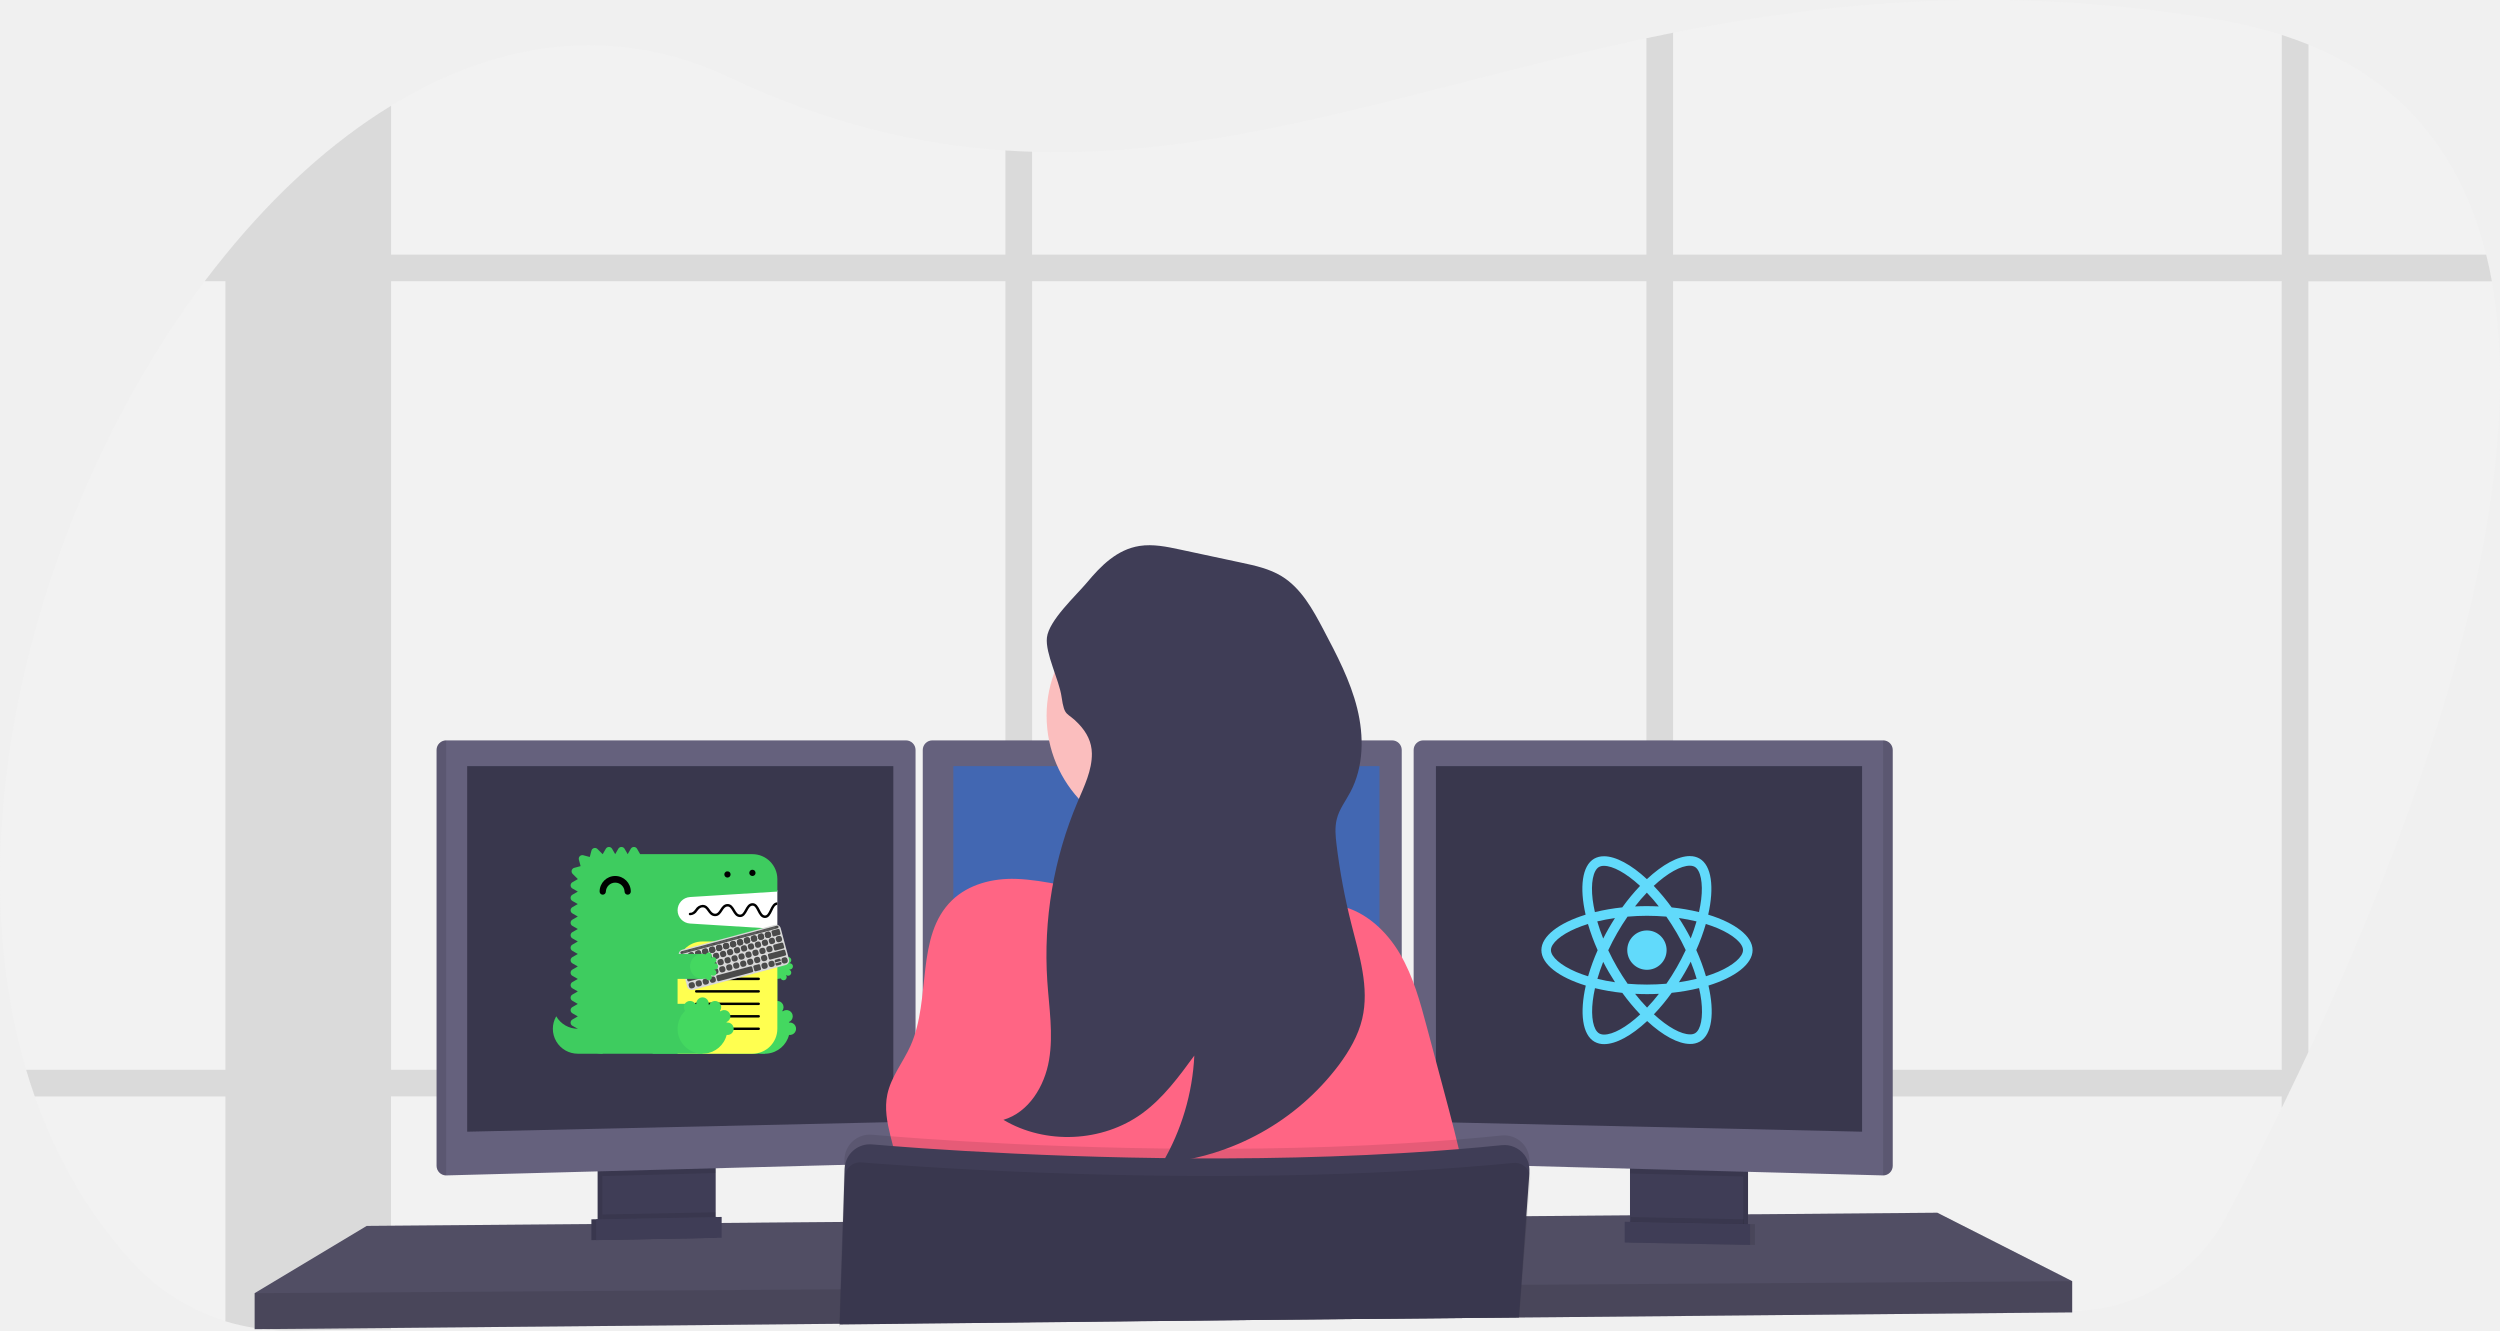
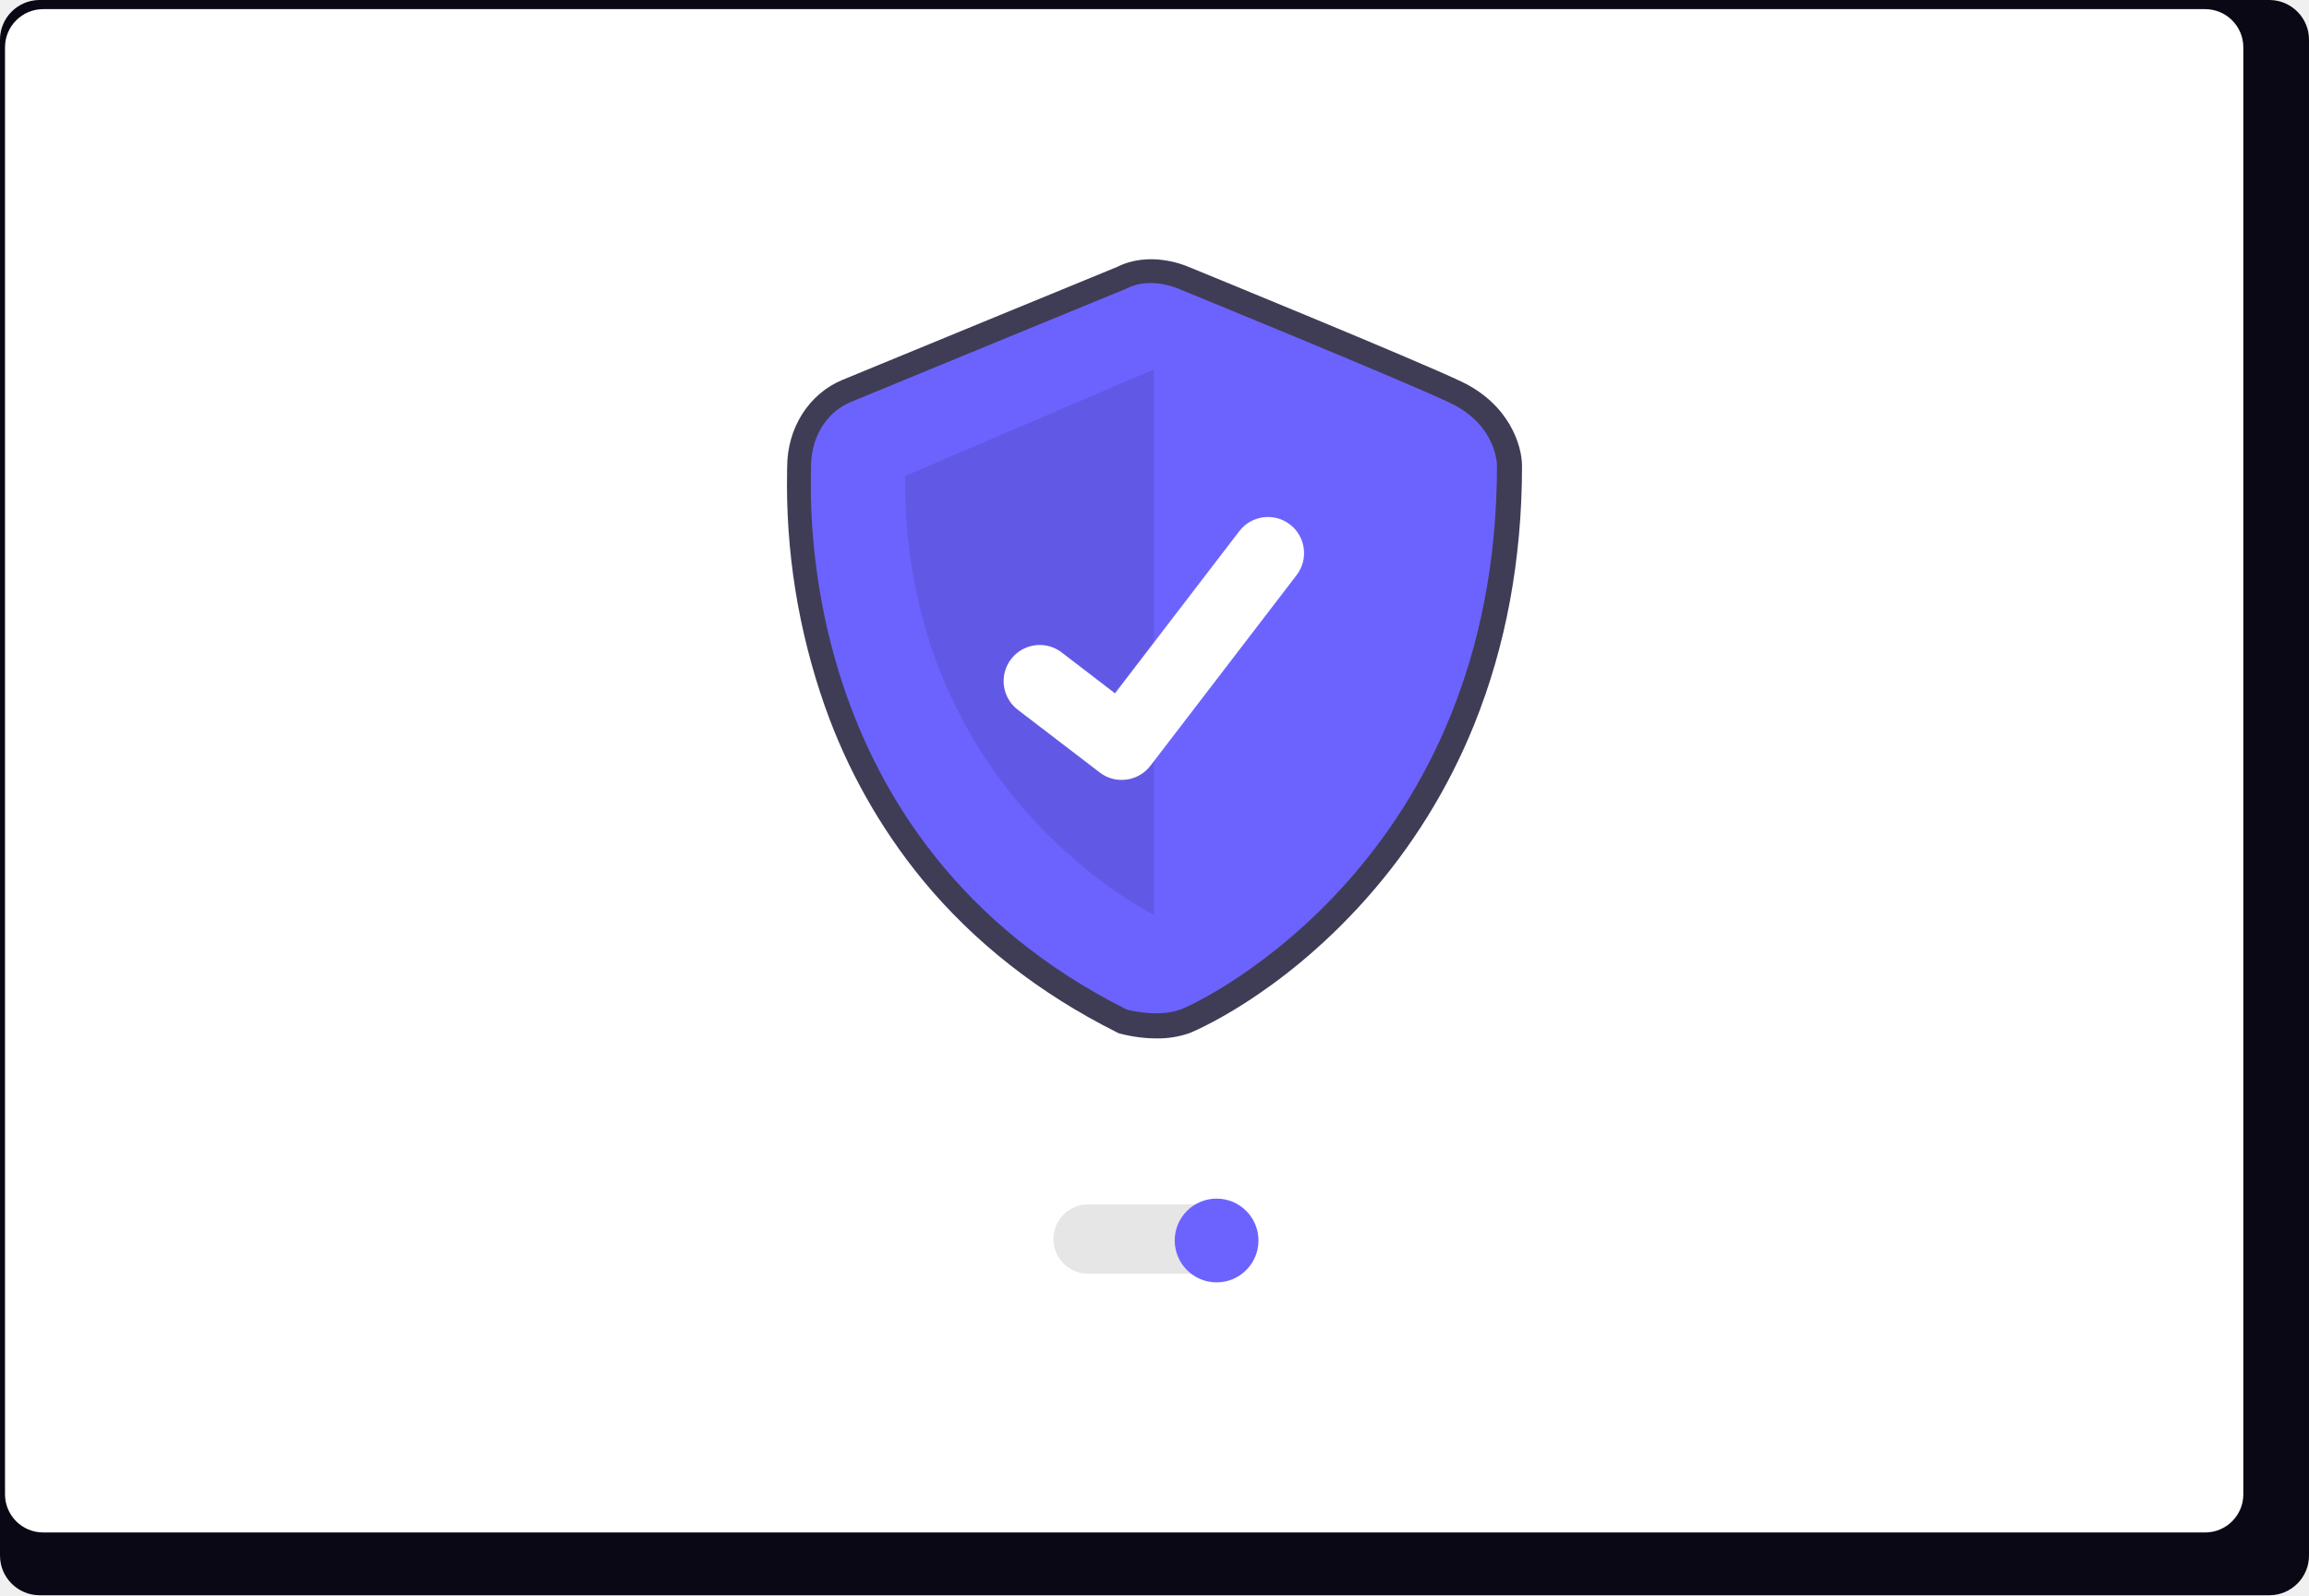
- <svg xmlns="http://www.w3.org/2000/svg" width="1041.277" height="554.141" viewBox="0 0 1041.277 554.141">
-   <g id="Group_24" data-name="Group 24" transform="translate(-440 -263)">
-     <g id="Group_23" data-name="Group 23" transform="translate(439.989 262.965)">
-       <path id="Path_299" data-name="Path 299" d="M1040.82,611.12q-1.74,3.75-3.47,7.4-2.7,5.67-5.33,11.12c-.78,1.61-1.56,3.19-2.32,4.77-8.6,17.57-16.63,33.11-23.45,45.89A73.21,73.21,0,0,1,942.44,719l-151.65,1.65h-1.6l-13,.14-11.12.12-34.1.37h-1.38l-17.36.19h-.53l-107,1.16-95.51,1-11.11.12-69,.75H429l-44.75.48h-.48l-141.5,1.53-42.33.46a87.991,87.991,0,0,1-10.79-.54h0c-1.22-.14-2.44-.3-3.65-.49a87.38,87.38,0,0,1-51.29-27.54C116,678.37,102.75,655,93.85,629.64q-1.93-5.49-3.6-11.12C59.44,514.37,97,380,164.6,290.08q4.25-5.64,8.64-11l.07-.08c20.79-25.52,44.1-46.84,68.93-62,44-26.91,92.75-34.49,140.7-11.9,40.57,19.12,78.45,28.11,115.17,30.55,3.71.24,7.42.42,11.11.53,84.23,2.65,163.17-27.7,255.87-47.29,3.69-.78,7.39-1.55,11.12-2.28,66.13-13.16,139.49-20.1,226.73-5.51a189.089,189.089,0,0,1,26.76,6.4q5.77,1.86,11.12,4c41.64,16.94,64.35,48.24,74,87.46q1.37,5.46,2.37,11.11C1134.3,384.41,1084.19,518.23,1040.82,611.12Z" transform="translate(-79.34 -172.91)" fill="#f2f2f2" />
-       <path id="Path_300" data-name="Path 300" d="M576.36,618.52a95.21,95.21,0,0,1-1.87,11.12h93.7V618.52Zm-78.25,62.81,11.11-.09V653.77c-3.81-.17-7.52-.34-11.11-.52ZM265.19,618.52v11.12h198.5V618.52ZM1114.87,279h-74V191.51q-5.35-2.17-11.12-4V279H776.21V186.58c-3.73.73-7.43,1.5-11.12,2.28V279H509.22V236.15c-3.69-.11-7.4-.29-11.11-.53V279H242.24V217c-24.83,15.16-48.14,36.48-68.93,62h-.07v.08q-4.4,5.4-8.64,11h8.64V618.52h-83q1.66,5.63,3.6,11.12h79.39v93.62a87,87,0,0,0,12.2,2.79c1.21.19,2.43.35,3.65.49h0a87.991,87.991,0,0,0,10.79.54l42.33-.46v-97H498.11v94.21l11.11-.12V629.64H765.09V721l11.12-.12V629.64H1029.7v4.77c.76-1.58,1.54-3.16,2.32-4.77q2.63-5.45,5.33-11.12,1.73-3.64,3.47-7.4v-321h76.42Q1116.23,284.43,1114.87,279ZM242.24,618.52V290.08H498.11V618.52Zm267,0V290.08H765.09V618.52Zm520.48,0H776.21V290.08H1029.7Z" transform="translate(-79.34 -172.91)" opacity="0.1" />
-       <path id="Path_301" data-name="Path 301" d="M863.09,533.65v13l-151.92,1.4-1.62.03-57.74.53-1.38.02-17.55.15h-.52l-106.98.99L349.77,551.4h-.15l-44.65.42-.48.01-198.4,1.82v-15l46.65-28,93.6-.78,2-.01.66-.01,2-.03,44.94-.37,2.01-.01.64-.01,2-.01L315,509.3l.38-.01,35.55-.3h.29l277.4-2.34,6.79-.05h.68l5.18-.05,37.65-.31,2-.03,1.85-.02h.96l11.71-.09,2.32-.03,3.11-.02,9.75-.09,15.47-.13,2-.02,3.48-.02h.65l74.71-.64Z" fill="#65617d" />
-       <path id="Path_302" data-name="Path 302" d="M863.09,533.65v13l-151.92,1.4-1.62.03-57.74.53-1.38.02-17.55.15h-.52l-106.98.99L349.77,551.4h-.15l-44.65.42-.48.01-198.4,1.82v-15l46.65-28,93.6-.78,2-.01.66-.01,2-.03,44.94-.37,2.01-.01.64-.01,2-.01L315,509.3l.38-.01,35.55-.3h.29l277.4-2.34,6.79-.05h.68l5.18-.05,37.65-.31,2-.03,1.85-.02h.96l11.71-.09,2.32-.03,3.11-.02,9.75-.09,15.47-.13,2-.02,3.48-.02h.65l74.71-.64Z" opacity="0.2" />
-       <path id="Path_303" data-name="Path 303" d="M375.44,656.57v24.49a6.13,6.13,0,0,1-3.5,5.54,6,6,0,0,1-2.5.6l-34.9.74a6,6,0,0,1-2.7-.57,6.12,6.12,0,0,1-3.57-5.57V656.57Z" transform="translate(-79.34 -172.91)" fill="#3f3d56" />
-       <path id="Path_304" data-name="Path 304" d="M375.44,656.57v24.49a6.13,6.13,0,0,1-3.5,5.54,6,6,0,0,1-2.5.6l-34.9.74a6,6,0,0,1-2.7-.57,6.12,6.12,0,0,1-3.57-5.57V656.57Z" transform="translate(-79.34 -172.91)" opacity="0.1" />
-       <path id="Path_305" data-name="Path 305" d="M377.44,656.57v24.49a6.13,6.13,0,0,1-3.5,5.54,6,6,0,0,1-2.5.6l-34.9.74a6,6,0,0,1-2.7-.57,6.12,6.12,0,0,1-3.57-5.57V656.57Z" transform="translate(-79.34 -172.91)" fill="#3f3d56" />
-       <rect id="Rectangle_137" data-name="Rectangle 137" width="47.17" height="31.5" transform="translate(680.92 483.65)" fill="#3f3d56" />
-       <rect id="Rectangle_138" data-name="Rectangle 138" width="47.17" height="31.5" transform="translate(680.92 483.65)" opacity="0.1" />
-       <rect id="Rectangle_139" data-name="Rectangle 139" width="47.17" height="31.5" transform="translate(678.92 483.65)" fill="#3f3d56" />
-       <path id="Path_306" data-name="Path 306" d="M298.09,483.65v4.97l-47.17,1.26v-6.23Z" opacity="0.1" />
-       <path id="Path_307" data-name="Path 307" d="M460.69,485.27v168.2a4,4,0,0,1-3.85,3.95l-191.65,5.1h-.05a4,4,0,0,1-3.95-3.95V485.27a4,4,0,0,1,3.95-3.95h191.6a4,4,0,0,1,3.95,3.95Z" transform="translate(-79.34 -172.91)" fill="#65617d" />
-       <path id="Path_308" data-name="Path 308" d="M265.19,481.32v181.2h-.05a4,4,0,0,1-3.95-3.95V485.27a4,4,0,0,1,3.95-3.95Z" transform="translate(-79.34 -172.91)" opacity="0.1" />
-       <path id="Path_309" data-name="Path 309" d="M194.59,319.15h177.5V467.4l-177.5,4Z" fill="#39374d" />
-       <path id="Path_310" data-name="Path 310" d="M726.09,483.65v6.41l-47.17-1.26v-5.15Z" opacity="0.1" />
-       <path id="Path_311" data-name="Path 311" d="M867.69,485.27v173.3a4,4,0,0,1-4,3.95h0L672,657.42a4,4,0,0,1-3.85-3.95V485.27a4,4,0,0,1,3.95-3.95H863.7a4,4,0,0,1,3.99,3.95Z" transform="translate(-79.34 -172.91)" fill="#65617d" />
-       <path id="Path_312" data-name="Path 312" d="M867.69,485.27v173.3a4,4,0,0,1-4,3.95h0V481.32h0a4,4,0,0,1,4,3.95Z" transform="translate(-79.34 -172.91)" opacity="0.1" />
-       <path id="Path_313" data-name="Path 313" d="M775.59,319.15H598.09V467.4l177.5,4Z" fill="#39374d" />
-       <path id="Path_314" data-name="Path 314" d="M663.19,485.27v168.2a4,4,0,0,1-3.85,3.95l-191.65,5.1h0a4,4,0,0,1-4-3.95V485.27a4,4,0,0,1,3.95-3.95h191.6A4,4,0,0,1,663.19,485.27Z" transform="translate(-79.34 -172.91)" fill="#65617d" />
-       <path id="Path_315" data-name="Path 315" d="M397.09,319.15h177.5V467.4l-177.5,4Z" fill="#4267b2" />
-       <path id="Path_316" data-name="Path 316" d="M863.09,533.65v13l-151.92,1.4-1.62.03-57.74.53-1.38.02-17.55.15h-.52l-106.98.99L349.77,551.4h-.15l-44.65.42-.48.01-198.4,1.82v-15l202.51-1.33h.48l40.99-.28h.19l283.08-1.87h.29l.17-.01h.47l4.79-.03h1.46l74.49-.5,4.4-.02.98-.01Z" opacity="0.1" />
-       <circle id="Ellipse_111" data-name="Ellipse 111" cx="51.33" cy="51.33" r="51.33" transform="translate(435.93 246.82)" fill="#fbbebe" />
-       <path id="Path_317" data-name="Path 317" d="M617.94,550.07s-99.5,12-90,0c3.44-4.34,4.39-17.2,4.2-31.85-.06-4.45-.22-9.06-.45-13.65-1.1-22-3.75-43.5-3.75-43.5s87-41,77-8.5c-4,13.13-2.69,31.57.35,48.88.89,5.05,1.92,10,3,14.7a344.66,344.66,0,0,0,9.65,33.92Z" transform="translate(-79.34 -172.91)" fill="#fbbebe" />
-       <path id="Path_318" data-name="Path 318" d="M585.47,546c11.51-2.13,23.7-6,34.53-1.54,2.85,1.17,5.47,2.88,8.39,3.86s6.12,1.22,9.16,1.91c10.68,2.42,19.34,10.55,24.9,20s8.44,20.14,11.26,30.72l6.9,25.83c6,22.45,12,45.09,13.39,68.3a2437.506,2437.506,0,0,1-250.84,1.43c5.44-10.34,11-21.31,10.54-33s-7.19-23.22-4.76-34.74c1.55-7.34,6.57-13.39,9.64-20.22,8.75-19.52,1.94-45.79,17.32-60.65,6.92-6.68,17-9.21,26.63-8.89,12.28.41,24.85,4.24,37,6.11C555.09,547.48,569.79,548.88,585.47,546Z" transform="translate(-79.34 -172.91)" fill="#ff6584" />
-       <path id="Path_319" data-name="Path 319" d="M716.37,657.17l-.1,1.43v.1l-.17,2.3-1.33,18.51-1.61,22.3-.46,6.28-1,13.44v.17l-107,1-175.59,1.9v.84h-.14v-1.12l.45-14.36.86-28.06.74-23.79.07-2.37a10.53,10.53,0,0,1,11.42-10.17c4.72.4,10.85.89,18.18,1.41l3,.22c42.33,2.94,120.56,6.74,199.5,2,1.66-.09,3.33-.19,5-.31,12.24-.77,24.47-1.76,36.58-3a10.53,10.53,0,0,1,11.6,11.23Z" transform="translate(-79.34 -172.91)" opacity="0.1" />
-       <path id="Path_320" data-name="Path 320" d="M429.08,725.44v-.84l175.62-1.91,107-1h.3v-.17l1-13.44.43-6,1.64-22.61,1.29-17.9v-.44a10.617,10.617,0,0,0-.11-2.47.3.3,0,0,0,0-.1,10.391,10.391,0,0,0-2-4.64,10.54,10.54,0,0,0-9.42-4c-12.11,1.24-24.34,2.23-36.58,3-1.67.12-3.34.22-5,.31-78.94,4.69-157.17.89-199.5-2l-3-.22c-7.33-.52-13.46-1-18.18-1.41a10.54,10.54,0,0,0-11.24,8.53,11,11,0,0,0-.18,1.64l-.68,22.16L429.54,710l-.44,14.36v1.12Z" transform="translate(-79.34 -172.91)" fill="#3f3d56" />
-       <path id="Path_321" data-name="Path 321" d="M716.67,664.18l-1.23,15.33-1.83,22.85-.46,5.72-1,12.81-.06.64v.17h0l-.15,1.48.11-1.48h-.29l-107,1-175.65,1.9v-.28l.49-14.36,1-28.06.64-18.65A6.36,6.36,0,0,1,434.3,658a6.25,6.25,0,0,1,3.78-.9c2.1.17,4.68.37,7.69.59,4.89.36,10.92.78,17.94,1.22,13,.82,29.31,1.7,48,2.42,52,2,122.2,2.67,188.88-3.17,3-.26,6.1-.55,9.13-.84a6.26,6.26,0,0,1,3.48.66,5.159,5.159,0,0,1,.86.54,6.14,6.14,0,0,1,2,2.46,3.564,3.564,0,0,1,.25.61A6.279,6.279,0,0,1,716.67,664.18Z" transform="translate(-79.34 -172.91)" opacity="0.1" />
-       <path id="Path_322" data-name="Path 322" d="M377.44,677.87v3.19a6.13,6.13,0,0,1-3.5,5.54l-40.1.77a6.12,6.12,0,0,1-3.57-5.57v-3Z" transform="translate(-79.34 -172.91)" opacity="0.1" />
-       <path id="Path_323" data-name="Path 323" d="M298.59,515.57l-52.25,1V507.9l52.25-1Z" fill="#3f3d56" />
-       <path id="Path_324" data-name="Path 324" d="M298.59,515.57l-52.25,1V507.9l52.25-1Z" opacity="0.1" />
-       <path id="Path_325" data-name="Path 325" d="M300.59,515.57l-52.25,1V507.9l52.25-1Z" fill="#3f3d56" />
-       <path id="Path_326" data-name="Path 326" d="M758.56,679.87v3.19a6.13,6.13,0,0,0,3.5,5.54l40.1.77a6.12,6.12,0,0,0,3.57-5.57v-3Z" transform="translate(-79.34 -172.91)" opacity="0.1" />
-       <path id="Path_327" data-name="Path 327" d="M678.72,517.57l52.25,1V509.9l-52.25-1Z" opacity="0.1" />
-       <path id="Path_328" data-name="Path 328" d="M676.72,517.57l52.25,1V509.9l-52.25-1Z" fill="#3f3d56" />
-       <path id="Path_329" data-name="Path 329" d="M534.13,486.79c.08,7-3.16,13.6-5.91,20.07a163.491,163.491,0,0,0-12.66,74.71c.73,11,2.58,22,.73,32.9s-8.43,21.77-19,24.9c17.53,10.45,41.26,9.35,57.76-2.66,8.79-6.4,15.34-15.33,21.75-24.11a97.86,97.86,0,0,1-13.31,44.75A103.43,103.43,0,0,0,637,616.53c4.31-5.81,8.06-12.19,9.72-19.23,3.09-13-1.22-26.51-4.51-39.5a266.055,266.055,0,0,1-6.17-33c-.43-3.56-.78-7.22.1-10.7,1-4.07,3.67-7.51,5.64-11.22,5.6-10.54,5.73-23.3,2.86-34.88s-8.49-22.26-14.06-32.81c-4.46-8.46-9.3-17.31-17.46-22.28-5.1-3.1-11-4.39-16.88-5.64l-25.37-5.43c-5.55-1.19-11.26-2.38-16.87-1.51-9.47,1.48-16.14,8.32-22,15.34-4.59,5.46-15.81,15.71-16.6,22.86-.72,6.59,5.1,17.63,6.09,24.58,1.3,9,2.22,6,7.3,11.52C532,478.05,534.07,482,534.13,486.79Z" transform="translate(-79.34 -172.91)" fill="#3f3d56" />
-     </g>
-     <g id="docusaurus_keytar" transform="translate(670.271 615.768)">
-       <path id="Path_40" data-name="Path 40" d="M99,52h43.635V69.662H99Z" transform="translate(-49.132 -33.936)" fill="#fff" fill-rule="evenodd" />
-       <path id="Path_41" data-name="Path 41" d="M13.389,158.195A10.377,10.377,0,0,1,4.4,153a10.377,10.377,0,0,0,8.988,15.584H23.779V158.195Z" transform="translate(-3 -82.47)" fill="#3ecc5f" fill-rule="evenodd" />
-       <path id="Path_42" data-name="Path 42" d="M66.967,38.083l36.373-2.273V30.615A10.389,10.389,0,0,0,92.95,20.226H46.2l-1.3-2.249a1.5,1.5,0,0,0-2.6,0L41,20.226l-1.3-2.249a1.5,1.5,0,0,0-2.6,0l-1.3,2.249-1.3-2.249a1.5,1.5,0,0,0-2.6,0l-1.3,2.249-.034,0-2.152-2.151a1.5,1.5,0,0,0-2.508.672L25.21,21.4l-2.7-.723a1.5,1.5,0,0,0-1.836,1.837l.722,2.7-2.65.71a1.5,1.5,0,0,0-.673,2.509l2.152,2.152c0,.011,0,.022,0,.033l-2.249,1.3a1.5,1.5,0,0,0,0,2.6l2.249,1.3-2.249,1.3a1.5,1.5,0,0,0,0,2.6L20.226,41l-2.249,1.3a1.5,1.5,0,0,0,0,2.6l2.249,1.3-2.249,1.3a1.5,1.5,0,0,0,0,2.6l2.249,1.3-2.249,1.3a1.5,1.5,0,0,0,0,2.6l2.249,1.3-2.249,1.3a1.5,1.5,0,0,0,0,2.6l2.249,1.3-2.249,1.3a1.5,1.5,0,0,0,0,2.6l2.249,1.3-2.249,1.3a1.5,1.5,0,0,0,0,2.6l2.249,1.3-2.249,1.3a1.5,1.5,0,0,0,0,2.6l2.249,1.3-2.249,1.3a1.5,1.5,0,0,0,0,2.6l2.249,1.3-2.249,1.3a1.5,1.5,0,0,0,0,2.6l2.249,1.3-2.249,1.3a1.5,1.5,0,0,0,0,2.6l2.249,1.3A10.389,10.389,0,0,0,30.615,103.34H92.95A10.389,10.389,0,0,0,103.34,92.95V51.393L66.967,49.12a5.53,5.53,0,0,1,0-11.038" transform="translate(-9.836 -17.226)" fill="#3ecc5f" fill-rule="evenodd" />
-       <path id="Path_43" data-name="Path 43" d="M143,163.779h15.584V143H143Z" transform="translate(-70.275 -77.665)" fill="#3ecc5f" fill-rule="evenodd" />
-       <path id="Path_44" data-name="Path 44" d="M173.779,148.389a2.582,2.582,0,0,0-.332.033c-.02-.078-.038-.156-.06-.234a2.594,2.594,0,1,0-2.567-4.455q-.086-.088-.174-.175a2.593,2.593,0,1,0-4.461-2.569c-.077-.022-.154-.04-.231-.06a2.6,2.6,0,1,0-5.128,0c-.077.02-.154.038-.231.06a2.594,2.594,0,1,0-4.461,2.569,10.384,10.384,0,1,0,17.314,9.992,2.592,2.592,0,1,0,.332-5.161" transform="translate(-75.08 -75.262)" fill="#44d860" fill-rule="evenodd" />
-       <path id="Path_45" data-name="Path 45" d="M153,113.389h15.584V103H153Z" transform="translate(-75.08 -58.444)" fill="#3ecc5f" fill-rule="evenodd" />
-       <path id="Path_46" data-name="Path 46" d="M183.389,108.944a1.3,1.3,0,1,0,0-2.6,1.336,1.336,0,0,0-.166.017c-.01-.039-.019-.078-.03-.117a1.3,1.3,0,0,0-.5-2.5,1.285,1.285,0,0,0-.783.269q-.043-.044-.087-.087a1.285,1.285,0,0,0,.263-.776,1.3,1.3,0,0,0-2.493-.509,5.195,5.195,0,1,0,0,10,1.3,1.3,0,0,0,2.493-.509,1.285,1.285,0,0,0-.263-.776q.044-.043.087-.087a1.285,1.285,0,0,0,.783.269,1.3,1.3,0,0,0,.5-2.5c.011-.038.02-.078.03-.117a1.337,1.337,0,0,0,.166.017" transform="translate(-84.691 -57.894)" fill="#44d860" fill-rule="evenodd" />
-       <path id="Path_47" data-name="Path 47" d="M52.188,48.292a1.3,1.3,0,0,1-1.3-1.3,3.9,3.9,0,0,0-7.792,0,1.3,1.3,0,1,1-2.6,0,6.493,6.493,0,0,1,12.987,0,1.3,1.3,0,0,1-1.3,1.3" transform="translate(-21.02 -28.41)" fill-rule="evenodd" />
-       <path id="Path_48" data-name="Path 48" d="M103,139.752h31.168a10.389,10.389,0,0,0,10.389-10.389V93H113.389A10.389,10.389,0,0,0,103,103.389Z" transform="translate(-51.054 -53.638)" fill="#ffff50" fill-rule="evenodd" />
-       <path id="Path_49" data-name="Path 49" d="M141.1,94.017H115.106a.519.519,0,1,1,0-1.039H141.1a.519.519,0,0,1,0,1.039m0,10.389H115.106a.519.519,0,1,1,0-1.039H141.1a.519.519,0,0,1,0,1.039m0,10.389H115.106a.519.519,0,1,1,0-1.039H141.1a.519.519,0,0,1,0,1.039m0-25.877H115.106a.519.519,0,1,1,0-1.039H141.1a.519.519,0,0,1,0,1.039m0,10.293H115.106a.519.519,0,1,1,0-1.039H141.1a.519.519,0,0,1,0,1.039m0,10.389H115.106a.519.519,0,1,1,0-1.039H141.1a.519.519,0,0,1,0,1.039m7.782-47.993c-.006,0-.011,0-.018,0-1.605.055-2.365,1.66-3.035,3.077-.7,1.48-1.24,2.443-2.126,2.414-.981-.035-1.542-1.144-2.137-2.317-.683-1.347-1.462-2.876-3.1-2.819-1.582.054-2.344,1.451-3.017,2.684-.715,1.313-1.2,2.112-2.141,2.075-1-.036-1.533-.938-2.149-1.981-.686-1.162-1.479-2.467-3.084-2.423-1.555.053-2.319,1.239-2.994,2.286-.713,1.106-1.213,1.781-2.164,1.741-1.025-.036-1.554-.784-2.167-1.65-.688-.973-1.463-2.074-3.062-2.021a3.815,3.815,0,0,0-2.959,1.879c-.64.812-1.14,1.456-2.2,1.415a.52.52,0,0,0-.037,1.039,3.588,3.588,0,0,0,3.05-1.811c.611-.777,1.139-1.448,2.178-1.483,1-.043,1.47.579,2.179,1.582.674.953,1.438,2.033,2.977,2.089,1.612.054,2.387-1.151,3.074-2.217.614-.953,1.144-1.775,2.156-1.81.931-.035,1.438.7,2.153,1.912.674,1.141,1.437,2.434,3.006,2.491,1.623.056,2.407-1.361,3.09-2.616.592-1.085,1.15-2.109,2.14-2.143.931-.022,1.417.829,2.135,2.249.671,1.326,1.432,2.828,3.026,2.886l.088,0c1.592,0,2.347-1.6,3.015-3.01.592-1.252,1.152-2.431,2.113-2.479Z" transform="translate(-55.378 -38.552)" fill-rule="evenodd" />
-       <path id="Path_50" data-name="Path 50" d="M83,163.779h20.779V143H83Z" transform="translate(-41.443 -77.665)" fill="#3ecc5f" fill-rule="evenodd" />
-       <g id="Group_8" data-name="Group 8" transform="matrix(0.966, -0.259, 0.259, 0.966, 51.971, 43.3)">
-         <rect id="Rectangle_3" data-name="Rectangle 3" width="43.906" height="17.333" rx="2" transform="translate(0 0)" fill="#d8d8d8" />
-         <g id="Group_2" data-name="Group 2" transform="translate(0.728 10.948)">
-           <rect id="Rectangle_4" data-name="Rectangle 4" width="2.537" height="2.537" rx="1" transform="translate(7.985 0)" fill="#4a4a4a" />
-           <rect id="Rectangle_5" data-name="Rectangle 5" width="2.537" height="2.537" rx="1" transform="translate(10.991 0)" fill="#4a4a4a" />
-           <rect id="Rectangle_6" data-name="Rectangle 6" width="2.537" height="2.537" rx="1" transform="translate(13.997 0)" fill="#4a4a4a" />
-           <rect id="Rectangle_7" data-name="Rectangle 7" width="2.537" height="2.537" rx="1" transform="translate(17.003 0)" fill="#4a4a4a" />
-           <rect id="Rectangle_8" data-name="Rectangle 8" width="2.537" height="2.537" rx="1" transform="translate(20.009 0)" fill="#4a4a4a" />
-           <rect id="Rectangle_9" data-name="Rectangle 9" width="2.537" height="2.537" rx="1" transform="translate(23.015 0)" fill="#4a4a4a" />
-           <rect id="Rectangle_10" data-name="Rectangle 10" width="2.537" height="2.537" rx="1" transform="translate(26.021 0)" fill="#4a4a4a" />
-           <rect id="Rectangle_11" data-name="Rectangle 11" width="2.537" height="2.537" rx="1" transform="translate(29.028 0)" fill="#4a4a4a" />
-           <rect id="Rectangle_12" data-name="Rectangle 12" width="2.537" height="2.537" rx="1" transform="translate(32.034 0)" fill="#4a4a4a" />
-           <path id="Path_51" data-name="Path 51" d="M.519,0H6.9A.519.519,0,0,1,7.421.52v1.5a.519.519,0,0,1-.519.519H.519A.519.519,0,0,1,0,2.017V.519A.519.519,0,0,1,.519,0ZM35.653,0h6.383a.519.519,0,0,1,.519.519v1.5a.519.519,0,0,1-.519.519H35.652a.519.519,0,0,1-.519-.519V.519A.519.519,0,0,1,35.652,0Z" transform="translate(0 0)" fill="#4a4a4a" fill-rule="evenodd" />
-         </g>
-         <g id="Group_3" data-name="Group 3" transform="translate(0.728 4.878)">
-           <path id="Path_52" data-name="Path 52" d="M.519,0H2.956a.519.519,0,0,1,.519.519v1.5a.519.519,0,0,1-.519.519H.519A.519.519,0,0,1,0,2.017V.519A.519.519,0,0,1,.519,0Z" transform="translate(0 0)" fill="#4a4a4a" fill-rule="evenodd" />
-           <rect id="Rectangle_13" data-name="Rectangle 13" width="2.537" height="2.537" rx="1" transform="translate(3.945 0)" fill="#4a4a4a" />
-           <rect id="Rectangle_14" data-name="Rectangle 14" width="2.537" height="2.537" rx="1" transform="translate(6.951 0)" fill="#4a4a4a" />
-           <rect id="Rectangle_15" data-name="Rectangle 15" width="2.537" height="2.537" rx="1" transform="translate(9.958 0)" fill="#4a4a4a" />
-           <rect id="Rectangle_16" data-name="Rectangle 16" width="2.537" height="2.537" rx="1" transform="translate(12.964 0)" fill="#4a4a4a" />
-           <rect id="Rectangle_17" data-name="Rectangle 17" width="2.537" height="2.537" rx="1" transform="translate(15.97 0)" fill="#4a4a4a" />
-           <rect id="Rectangle_18" data-name="Rectangle 18" width="2.537" height="2.537" rx="1" transform="translate(18.976 0)" fill="#4a4a4a" />
-           <rect id="Rectangle_19" data-name="Rectangle 19" width="2.537" height="2.537" rx="1" transform="translate(21.982 0)" fill="#4a4a4a" />
-           <rect id="Rectangle_20" data-name="Rectangle 20" width="2.537" height="2.537" rx="1" transform="translate(24.988 0)" fill="#4a4a4a" />
-           <rect id="Rectangle_21" data-name="Rectangle 21" width="2.537" height="2.537" rx="1" transform="translate(27.994 0)" fill="#4a4a4a" />
-           <rect id="Rectangle_22" data-name="Rectangle 22" width="2.537" height="2.537" rx="1" transform="translate(31 0)" fill="#4a4a4a" />
-           <rect id="Rectangle_23" data-name="Rectangle 23" width="2.537" height="2.537" rx="1" transform="translate(34.006 0)" fill="#4a4a4a" />
-           <rect id="Rectangle_24" data-name="Rectangle 24" width="2.537" height="2.537" rx="1" transform="translate(37.012 0)" fill="#4a4a4a" />
-           <rect id="Rectangle_25" data-name="Rectangle 25" width="2.537" height="2.537" rx="1" transform="translate(40.018 0)" fill="#4a4a4a" />
-         </g>
-         <g id="Group_4" data-name="Group 4" transform="translate(43.283 4.538) rotate(180)">
-           <path id="Path_53" data-name="Path 53" d="M.519,0H2.956a.519.519,0,0,1,.519.519v1.5a.519.519,0,0,1-.519.519H.519A.519.519,0,0,1,0,2.017V.519A.519.519,0,0,1,.519,0Z" transform="translate(0 0)" fill="#4a4a4a" fill-rule="evenodd" />
-           <rect id="Rectangle_26" data-name="Rectangle 26" width="2.537" height="2.537" rx="1" transform="translate(3.945 0)" fill="#4a4a4a" />
-           <rect id="Rectangle_27" data-name="Rectangle 27" width="2.537" height="2.537" rx="1" transform="translate(6.951 0)" fill="#4a4a4a" />
-           <rect id="Rectangle_28" data-name="Rectangle 28" width="2.537" height="2.537" rx="1" transform="translate(9.958 0)" fill="#4a4a4a" />
-           <rect id="Rectangle_29" data-name="Rectangle 29" width="2.537" height="2.537" rx="1" transform="translate(12.964 0)" fill="#4a4a4a" />
-           <rect id="Rectangle_30" data-name="Rectangle 30" width="2.537" height="2.537" rx="1" transform="translate(15.97 0)" fill="#4a4a4a" />
-           <rect id="Rectangle_31" data-name="Rectangle 31" width="2.537" height="2.537" rx="1" transform="translate(18.976 0)" fill="#4a4a4a" />
-           <rect id="Rectangle_32" data-name="Rectangle 32" width="2.537" height="2.537" rx="1" transform="translate(21.982 0)" fill="#4a4a4a" />
-           <rect id="Rectangle_33" data-name="Rectangle 33" width="2.537" height="2.537" rx="1" transform="translate(24.988 0)" fill="#4a4a4a" />
-           <rect id="Rectangle_34" data-name="Rectangle 34" width="2.537" height="2.537" rx="1" transform="translate(27.994 0)" fill="#4a4a4a" />
-           <rect id="Rectangle_35" data-name="Rectangle 35" width="2.537" height="2.537" rx="1" transform="translate(31.001 0)" fill="#4a4a4a" />
-           <rect id="Rectangle_36" data-name="Rectangle 36" width="2.537" height="2.537" rx="1" transform="translate(34.007 0)" fill="#4a4a4a" />
-           <rect id="Rectangle_37" data-name="Rectangle 37" width="2.537" height="2.537" rx="1" transform="translate(37.013 0)" fill="#4a4a4a" />
-           <rect id="Rectangle_38" data-name="Rectangle 38" width="2.537" height="2.537" rx="1" transform="translate(40.018 0)" fill="#4a4a4a" />
-           <rect id="Rectangle_39" data-name="Rectangle 39" width="2.537" height="2.537" rx="1" transform="translate(3.945 0)" fill="#4a4a4a" />
-           <rect id="Rectangle_40" data-name="Rectangle 40" width="2.537" height="2.537" rx="1" transform="translate(6.951 0)" fill="#4a4a4a" />
-           <rect id="Rectangle_41" data-name="Rectangle 41" width="2.537" height="2.537" rx="1" transform="translate(9.958 0)" fill="#4a4a4a" />
-           <rect id="Rectangle_42" data-name="Rectangle 42" width="2.537" height="2.537" rx="1" transform="translate(12.964 0)" fill="#4a4a4a" />
-           <rect id="Rectangle_43" data-name="Rectangle 43" width="2.537" height="2.537" rx="1" transform="translate(15.97 0)" fill="#4a4a4a" />
-           <rect id="Rectangle_44" data-name="Rectangle 44" width="2.537" height="2.537" rx="1" transform="translate(18.976 0)" fill="#4a4a4a" />
-           <rect id="Rectangle_45" data-name="Rectangle 45" width="2.537" height="2.537" rx="1" transform="translate(21.982 0)" fill="#4a4a4a" />
-           <rect id="Rectangle_46" data-name="Rectangle 46" width="2.537" height="2.537" rx="1" transform="translate(24.988 0)" fill="#4a4a4a" />
-           <rect id="Rectangle_47" data-name="Rectangle 47" width="2.537" height="2.537" rx="1" transform="translate(27.994 0)" fill="#4a4a4a" />
-           <rect id="Rectangle_48" data-name="Rectangle 48" width="2.537" height="2.537" rx="1" transform="translate(31.001 0)" fill="#4a4a4a" />
-           <rect id="Rectangle_49" data-name="Rectangle 49" width="2.537" height="2.537" rx="1" transform="translate(34.007 0)" fill="#4a4a4a" />
-           <rect id="Rectangle_50" data-name="Rectangle 50" width="2.537" height="2.537" rx="1" transform="translate(37.013 0)" fill="#4a4a4a" />
-           <rect id="Rectangle_51" data-name="Rectangle 51" width="2.537" height="2.537" rx="1" transform="translate(40.018 0)" fill="#4a4a4a" />
-         </g>
-         <g id="Group_6" data-name="Group 6" transform="translate(0.728 7.883)">
-           <path id="Path_54" data-name="Path 54" d="M.519,0h3.47a.519.519,0,0,1,.519.519v1.5a.519.519,0,0,1-.519.519H.519A.519.519,0,0,1,0,2.017V.52A.519.519,0,0,1,.519,0Z" transform="translate(0 0)" fill="#4a4a4a" fill-rule="evenodd" />
-           <g id="Group_5" data-name="Group 5" transform="translate(5.073 0)">
-             <rect id="Rectangle_52" data-name="Rectangle 52" width="2.537" height="2.537" rx="1" transform="translate(0 0)" fill="#4a4a4a" />
-             <rect id="Rectangle_53" data-name="Rectangle 53" width="2.537" height="2.537" rx="1" transform="translate(3.006 0)" fill="#4a4a4a" />
-             <rect id="Rectangle_54" data-name="Rectangle 54" width="2.537" height="2.537" rx="1" transform="translate(6.012 0)" fill="#4a4a4a" />
-             <rect id="Rectangle_55" data-name="Rectangle 55" width="2.537" height="2.537" rx="1" transform="translate(9.018 0)" fill="#4a4a4a" />
-             <rect id="Rectangle_56" data-name="Rectangle 56" width="2.537" height="2.537" rx="1" transform="translate(12.025 0)" fill="#4a4a4a" />
-             <rect id="Rectangle_57" data-name="Rectangle 57" width="2.537" height="2.537" rx="1" transform="translate(15.031 0)" fill="#4a4a4a" />
-             <rect id="Rectangle_58" data-name="Rectangle 58" width="2.537" height="2.537" rx="1" transform="translate(18.037 0)" fill="#4a4a4a" />
-             <rect id="Rectangle_59" data-name="Rectangle 59" width="2.537" height="2.537" rx="1" transform="translate(21.042 0)" fill="#4a4a4a" />
-             <rect id="Rectangle_60" data-name="Rectangle 60" width="2.537" height="2.537" rx="1" transform="translate(24.049 0)" fill="#4a4a4a" />
-             <rect id="Rectangle_61" data-name="Rectangle 61" width="2.537" height="2.537" rx="1" transform="translate(27.055 0)" fill="#4a4a4a" />
-             <rect id="Rectangle_62" data-name="Rectangle 62" width="2.537" height="2.537" rx="1" transform="translate(30.061 0)" fill="#4a4a4a" />
-           </g>
-           <path id="Path_55" data-name="Path 55" d="M.52,0H3.8a.519.519,0,0,1,.519.519v1.5a.519.519,0,0,1-.519.519H.519A.519.519,0,0,1,0,2.017V.52A.519.519,0,0,1,.519,0Z" transform="translate(38.234 0)" fill="#4a4a4a" fill-rule="evenodd" />
-         </g>
-         <g id="Group_7" data-name="Group 7" transform="translate(0.728 14.084)">
-           <rect id="Rectangle_63" data-name="Rectangle 63" width="2.537" height="2.537" rx="1" transform="translate(0 0)" fill="#4a4a4a" />
-           <rect id="Rectangle_64" data-name="Rectangle 64" width="2.537" height="2.537" rx="1" transform="translate(3.006 0)" fill="#4a4a4a" />
-           <rect id="Rectangle_65" data-name="Rectangle 65" width="2.537" height="2.537" rx="1" transform="translate(6.012 0)" fill="#4a4a4a" />
-           <rect id="Rectangle_66" data-name="Rectangle 66" width="2.537" height="2.537" rx="1" transform="translate(9.018 0)" fill="#4a4a4a" />
-           <path id="Path_56" data-name="Path 56" d="M.519,0H14.981A.519.519,0,0,1,15.5.519v1.5a.519.519,0,0,1-.519.519H.519A.519.519,0,0,1,0,2.018V.519A.519.519,0,0,1,.519,0Zm15.97,0h1.874a.519.519,0,0,1,.519.519v1.5a.519.519,0,0,1-.519.519H16.489a.519.519,0,0,1-.519-.519V.519A.519.519,0,0,1,16.489,0Z" transform="translate(12.024 0)" fill="#4a4a4a" fill-rule="evenodd" />
-           <rect id="Rectangle_67" data-name="Rectangle 67" width="2.537" height="2.537" rx="1" transform="translate(31.376 0)" fill="#4a4a4a" />
-           <rect id="Rectangle_68" data-name="Rectangle 68" width="2.537" height="2.537" rx="1" transform="translate(34.382 0)" fill="#4a4a4a" />
-           <rect id="Rectangle_69" data-name="Rectangle 69" width="2.537" height="2.537" rx="1" transform="translate(40.018 0)" fill="#4a4a4a" />
-           <path id="Path_57" data-name="Path 57" d="M2.537,0V.561a.519.519,0,0,1-.519.519H.519A.519.519,0,0,1,0,.561V0Z" transform="translate(39.736 1.08) rotate(180)" fill="#4a4a4a" />
-           <path id="Path_58" data-name="Path 58" d="M2.537,0V.561a.519.519,0,0,1-.519.519H.519A.519.519,0,0,1,0,.561V0Z" transform="translate(37.2 1.456)" fill="#4a4a4a" />
-         </g>
-         <rect id="Rectangle_70" data-name="Rectangle 70" width="42.273" height="1.127" rx="0.564" transform="translate(0.915 0.556)" fill="#4a4a4a" />
-         <rect id="Rectangle_71" data-name="Rectangle 71" width="2.37" height="0.752" rx="0.376" transform="translate(1.949 0.744)" fill="#d8d8d8" opacity="0.136" />
-         <rect id="Rectangle_72" data-name="Rectangle 72" width="2.37" height="0.752" rx="0.376" transform="translate(5.193 0.744)" fill="#d8d8d8" opacity="0.136" />
-         <rect id="Rectangle_73" data-name="Rectangle 73" width="2.37" height="0.752" rx="0.376" transform="translate(7.688 0.744)" fill="#d8d8d8" opacity="0.136" />
-         <rect id="Rectangle_74" data-name="Rectangle 74" width="2.37" height="0.752" rx="0.376" transform="translate(10.183 0.744)" fill="#d8d8d8" opacity="0.136" />
-         <rect id="Rectangle_75" data-name="Rectangle 75" width="2.37" height="0.752" rx="0.376" transform="translate(12.679 0.744)" fill="#d8d8d8" opacity="0.136" />
-         <rect id="Rectangle_76" data-name="Rectangle 76" width="2.37" height="0.752" rx="0.376" transform="translate(15.797 0.744)" fill="#d8d8d8" opacity="0.136" />
-         <rect id="Rectangle_77" data-name="Rectangle 77" width="2.37" height="0.752" rx="0.376" transform="translate(18.292 0.744)" fill="#d8d8d8" opacity="0.136" />
-         <rect id="Rectangle_78" data-name="Rectangle 78" width="2.37" height="0.752" rx="0.376" transform="translate(20.788 0.744)" fill="#d8d8d8" opacity="0.136" />
-         <rect id="Rectangle_79" data-name="Rectangle 79" width="2.37" height="0.752" rx="0.376" transform="translate(23.283 0.744)" fill="#d8d8d8" opacity="0.136" />
-         <rect id="Rectangle_80" data-name="Rectangle 80" width="2.37" height="0.752" rx="0.376" transform="translate(26.402 0.744)" fill="#d8d8d8" opacity="0.136" />
-         <rect id="Rectangle_81" data-name="Rectangle 81" width="2.37" height="0.752" rx="0.376" transform="translate(28.897 0.744)" fill="#d8d8d8" opacity="0.136" />
-         <rect id="Rectangle_82" data-name="Rectangle 82" width="2.37" height="0.752" rx="0.376" transform="translate(31.393 0.744)" fill="#d8d8d8" opacity="0.136" />
-         <rect id="Rectangle_83" data-name="Rectangle 83" width="2.37" height="0.752" rx="0.376" transform="translate(34.512 0.744)" fill="#d8d8d8" opacity="0.136" />
-         <rect id="Rectangle_84" data-name="Rectangle 84" width="2.37" height="0.752" rx="0.376" transform="translate(37.007 0.744)" fill="#d8d8d8" opacity="0.136" />
-         <rect id="Rectangle_85" data-name="Rectangle 85" width="2.37" height="0.752" rx="0.376" transform="translate(39.502 0.744)" fill="#d8d8d8" opacity="0.136" />
+ <svg xmlns="http://www.w3.org/2000/svg" width="799.468" height="552.327" viewBox="0 0 799.468 552.327" role="img" artist="Katerina Limpitsouni" source="https://undraw.co/">
+   <g transform="translate(-560.266 -263.837)">
+     <path d="M1352.3,232.384H580.059a13.747,13.747,0,0,0-13.613,13.848v524.66a13.74,13.74,0,0,0,13.613,13.819H1352.3a13.741,13.741,0,0,0,13.613-13.819V246.232a13.747,13.747,0,0,0-13.611-13.848Z" transform="translate(-6.18 31.453)" fill="#090814" />
+     <path d="M1328.244,232.384h-748.6a13.225,13.225,0,0,0-13.2,13.223V746.614a13.219,13.219,0,0,0,13.2,13.2h748.6a13.219,13.219,0,0,0,13.2-13.2V245.608a13.224,13.224,0,0,0-13.193-13.223Z" transform="translate(-4.446 34.617)" fill="#fff" />
+     <g transform="translate(0 36.84)">
+       <path d="M318.445,427.78a49.971,49.971,0,0,1-12.388-1.6l-.8-.221-.74-.371c-26.745-13.41-49.309-31.122-67.064-52.645a199.3,199.3,0,0,1-33.862-60.128,231.425,231.425,0,0,1-13.087-81.525c.011-.582.021-1.032.021-1.342,0-13.484,7.485-25.316,19.069-30.143,8.866-3.694,89.361-36.757,95.177-39.146,10.953-5.488,22.638-.907,24.508-.106,4.194,1.715,78.607,32.151,94.688,39.808,16.573,7.892,20.994,22.069,20.994,29.2,0,32.292-5.593,62.472-16.623,89.7a207.7,207.7,0,0,1-37.326,60.155c-30.47,34.29-60.949,46.446-61.243,46.553a33.3,33.3,0,0,1-11.327,1.809Zm-7.168-17.754c2.642.592,8.726,1.481,12.691.035,5.037-1.837,30.547-15.065,54.386-41.892C411.291,331.1,428,284.509,428.027,229.681c-.059-1.111-.848-9.033-11.339-14.029-15.769-7.509-93.115-39.136-93.894-39.454l-.214-.091c-1.621-.679-6.779-2.11-10.335-.247l-.712.332c-.862.354-86.309,35.449-95.422,39.246-6.375,2.656-8.646,9.236-8.646,14.509,0,.385-.01.946-.024,1.67C206.712,269.133,215.393,361.447,311.277,410.025Z" transform="translate(642.288 158.754)" fill="#3f3d56" />
+       <path d="M312.583,172.636S226.36,208.05,217.121,211.9s-13.857,13.087-13.857,22.326-6.929,129.785,109.319,188.069c0,0,10.551,2.919,18.555,0S440.763,370.1,440.763,233.84c0,0,0-13.857-16.167-21.556s-94.331-39.647-94.331-39.647S320.667,168.4,312.583,172.636Z" transform="translate(637.814 154.246)" fill="#6c63ff" />
+       <path d="M338.175,215.286V404.2s-86.993-41.875-86.223-151.964Z" transform="translate(621.667 139.541)" opacity="0.1" />
+       <path d="M459.69,588.526a12.415,12.415,0,0,1-7.469-2.481l-.134-.1-28.129-21.536a12.5,12.5,0,1,1,15.2-19.84l18.22,13.971,43.056-56.151a12.5,12.5,0,0,1,17.521-2.313l-.268.364.275-.358a12.511,12.511,0,0,1,2.313,17.521l-50.644,66.047a12.5,12.5,0,0,1-9.942,4.877Z" transform="translate(488.938 -91.496)" fill="#fff" />
+       <g transform="translate(40 16)">
+         <rect width="64" height="24" rx="12" transform="translate(885 628)" fill="#e6e6e6" />
+         <circle cx="14.5" cy="14.5" r="14.5" transform="translate(927 626)" fill="#6c63ff" />
      </g>
-       <path id="Path_59" data-name="Path 59" d="M123.779,148.389a2.583,2.583,0,0,0-.332.033c-.02-.078-.038-.156-.06-.234a2.594,2.594,0,1,0-2.567-4.455q-.086-.088-.174-.175a2.593,2.593,0,1,0-4.461-2.569c-.077-.022-.154-.04-.231-.06a2.6,2.6,0,1,0-5.128,0c-.077.02-.154.038-.231.06a2.594,2.594,0,1,0-4.461,2.569,10.384,10.384,0,1,0,17.314,9.992,2.592,2.592,0,1,0,.332-5.161" transform="translate(-51.054 -75.262)" fill="#44d860" fill-rule="evenodd" />
-       <path id="Path_60" data-name="Path 60" d="M83,113.389h20.779V103H83Z" transform="translate(-41.443 -58.444)" fill="#3ecc5f" fill-rule="evenodd" />
-       <path id="Path_61" data-name="Path 61" d="M123.389,108.944a1.3,1.3,0,1,0,0-2.6,1.338,1.338,0,0,0-.166.017c-.01-.039-.019-.078-.03-.117a1.3,1.3,0,0,0-.5-2.5,1.285,1.285,0,0,0-.783.269q-.043-.044-.087-.087a1.285,1.285,0,0,0,.263-.776,1.3,1.3,0,0,0-2.493-.509,5.195,5.195,0,1,0,0,10,1.3,1.3,0,0,0,2.493-.509,1.285,1.285,0,0,0-.263-.776q.044-.043.087-.087a1.285,1.285,0,0,0,.783.269,1.3,1.3,0,0,0,.5-2.5c.011-.038.02-.078.03-.117a1.335,1.335,0,0,0,.166.017" transform="translate(-55.859 -57.894)" fill="#44d860" fill-rule="evenodd" />
-       <path id="Path_62" data-name="Path 62" d="M141.8,38.745a1.41,1.41,0,0,1-.255-.026,1.309,1.309,0,0,1-.244-.073,1.349,1.349,0,0,1-.224-.119,1.967,1.967,0,0,1-.2-.161,1.52,1.52,0,0,1-.161-.2,1.282,1.282,0,0,1-.218-.722,1.41,1.41,0,0,1,.026-.255,1.5,1.5,0,0,1,.072-.244,1.364,1.364,0,0,1,.12-.223,1.252,1.252,0,0,1,.358-.358,1.349,1.349,0,0,1,.224-.119,1.309,1.309,0,0,1,.244-.073,1.2,1.2,0,0,1,.509,0,1.262,1.262,0,0,1,.468.192,1.968,1.968,0,0,1,.2.161,1.908,1.908,0,0,1,.161.2,1.322,1.322,0,0,1,.12.223,1.361,1.361,0,0,1,.1.5,1.317,1.317,0,0,1-.379.919,1.968,1.968,0,0,1-.2.161,1.346,1.346,0,0,1-.223.119,1.332,1.332,0,0,1-.5.1m10.389-.649a1.326,1.326,0,0,1-.92-.379,1.979,1.979,0,0,1-.161-.2,1.282,1.282,0,0,1-.218-.722,1.326,1.326,0,0,1,.379-.919,1.967,1.967,0,0,1,.2-.161,1.351,1.351,0,0,1,.224-.119,1.308,1.308,0,0,1,.244-.073,1.2,1.2,0,0,1,.509,0,1.262,1.262,0,0,1,.468.192,1.967,1.967,0,0,1,.2.161,1.326,1.326,0,0,1,.379.919,1.461,1.461,0,0,1-.026.255,1.323,1.323,0,0,1-.073.244,1.847,1.847,0,0,1-.119.223,1.911,1.911,0,0,1-.161.2,1.967,1.967,0,0,1-.2.161,1.294,1.294,0,0,1-.722.218" transform="translate(-69.074 -26.006)" fill-rule="evenodd" />
-     </g>
-     <g id="React-icon" transform="translate(906.3 541.56)">
-       <path id="Path_330" data-name="Path 330" d="M263.668,117.179c0-5.827-7.3-11.35-18.487-14.775,2.582-11.4,1.434-20.477-3.622-23.382a7.861,7.861,0,0,0-4.016-1v4a4.152,4.152,0,0,1,2.044.466c2.439,1.4,3.5,6.724,2.672,13.574-.2,1.685-.52,3.461-.914,5.272a86.9,86.9,0,0,0-11.386-1.954,87.469,87.469,0,0,0-7.459-8.965c5.845-5.433,11.332-8.41,15.062-8.41V78h0c-4.931,0-11.386,3.514-17.913,9.611-6.527-6.061-12.982-9.539-17.913-9.539v4c3.712,0,9.216,2.959,15.062,8.356a84.687,84.687,0,0,0-7.405,8.947,83.732,83.732,0,0,0-11.4,1.972c-.412-1.793-.717-3.532-.932-5.2-.843-6.85.2-12.175,2.618-13.592a3.991,3.991,0,0,1,2.062-.466v-4h0a8,8,0,0,0-4.052,1c-5.039,2.9-6.168,11.96-3.568,23.328-11.153,3.443-18.415,8.947-18.415,14.757,0,5.828,7.3,11.35,18.487,14.775-2.582,11.4-1.434,20.477,3.622,23.382a7.882,7.882,0,0,0,4.034,1c4.931,0,11.386-3.514,17.913-9.611,6.527,6.061,12.982,9.539,17.913,9.539a8,8,0,0,0,4.052-1c5.039-2.9,6.168-11.96,3.568-23.328C256.406,128.511,263.668,122.988,263.668,117.179Zm-23.346-11.96c-.663,2.313-1.488,4.7-2.421,7.083-.735-1.434-1.506-2.869-2.349-4.3-.825-1.434-1.7-2.833-2.582-4.2C235.517,104.179,237.974,104.645,240.323,105.219Zm-8.212,19.1c-1.4,2.421-2.833,4.716-4.321,6.85-2.672.233-5.379.359-8.1.359-2.708,0-5.415-.126-8.069-.341q-2.232-3.2-4.339-6.814-2.044-3.523-3.73-7.136c1.112-2.4,2.367-4.805,3.712-7.154,1.4-2.421,2.833-4.716,4.321-6.85,2.672-.233,5.379-.359,8.1-.359,2.708,0,5.415.126,8.069.341q2.232,3.2,4.339,6.814,2.044,3.523,3.73,7.136C234.692,119.564,233.455,121.966,232.11,124.315Zm5.792-2.331c.968,2.4,1.793,4.805,2.474,7.136-2.349.574-4.823,1.058-7.387,1.434.879-1.381,1.757-2.8,2.582-4.25C236.4,124.871,237.167,123.419,237.9,121.984ZM219.72,141.116a73.921,73.921,0,0,1-4.985-5.738c1.614.072,3.263.126,4.931.126,1.685,0,3.353-.036,4.985-.126A69.993,69.993,0,0,1,219.72,141.116ZM206.38,130.555c-2.546-.377-5-.843-7.352-1.417.663-2.313,1.488-4.7,2.421-7.083.735,1.434,1.506,2.869,2.349,4.3S205.5,129.192,206.38,130.555ZM219.63,93.241a73.924,73.924,0,0,1,4.985,5.738c-1.614-.072-3.263-.126-4.931-.126-1.686,0-3.353.036-4.985.126A69.993,69.993,0,0,1,219.63,93.241ZM206.362,103.8c-.879,1.381-1.757,2.8-2.582,4.25-.825,1.434-1.6,2.869-2.331,4.3-.968-2.4-1.793-4.805-2.474-7.136C201.323,104.663,203.8,104.179,206.362,103.8Zm-16.227,22.449c-6.348-2.708-10.454-6.258-10.454-9.073s4.106-6.383,10.454-9.073c1.542-.663,3.228-1.255,4.967-1.811a86.122,86.122,0,0,0,4.034,10.92,84.9,84.9,0,0,0-3.981,10.866C193.38,127.525,191.694,126.915,190.134,126.252Zm9.647,25.623c-2.439-1.4-3.5-6.724-2.672-13.574.2-1.686.52-3.461.914-5.272a86.9,86.9,0,0,0,11.386,1.954,87.465,87.465,0,0,0,7.459,8.965c-5.845,5.433-11.332,8.41-15.062,8.41A4.279,4.279,0,0,1,199.781,151.875Zm42.532-13.663c.843,6.85-.2,12.175-2.618,13.592a3.99,3.99,0,0,1-2.062.466c-3.712,0-9.216-2.959-15.062-8.356a84.689,84.689,0,0,0,7.405-8.947,83.731,83.731,0,0,0,11.4-1.972A50.194,50.194,0,0,1,242.313,138.212Zm6.9-11.96c-1.542.663-3.228,1.255-4.967,1.811a86.12,86.12,0,0,0-4.034-10.92,84.9,84.9,0,0,0,3.981-10.866c1.775.556,3.461,1.165,5.039,1.829,6.348,2.708,10.454,6.258,10.454,9.073C259.67,119.994,255.564,123.562,249.216,126.252Z" fill="#61dafb" />
-       <path id="Path_331" data-name="Path 331" d="M320.8,78.4Z" transform="translate(-119.082 -0.328)" fill="#61dafb" />
-       <circle id="Ellipse_112" data-name="Ellipse 112" cx="8.194" cy="8.194" r="8.194" transform="translate(211.472 108.984)" fill="#61dafb" />
-       <path id="Path_332" data-name="Path 332" d="M520.5,78.1Z" transform="translate(-282.975 -0.082)" fill="#61dafb" />
    </g>
  </g>
</svg>
